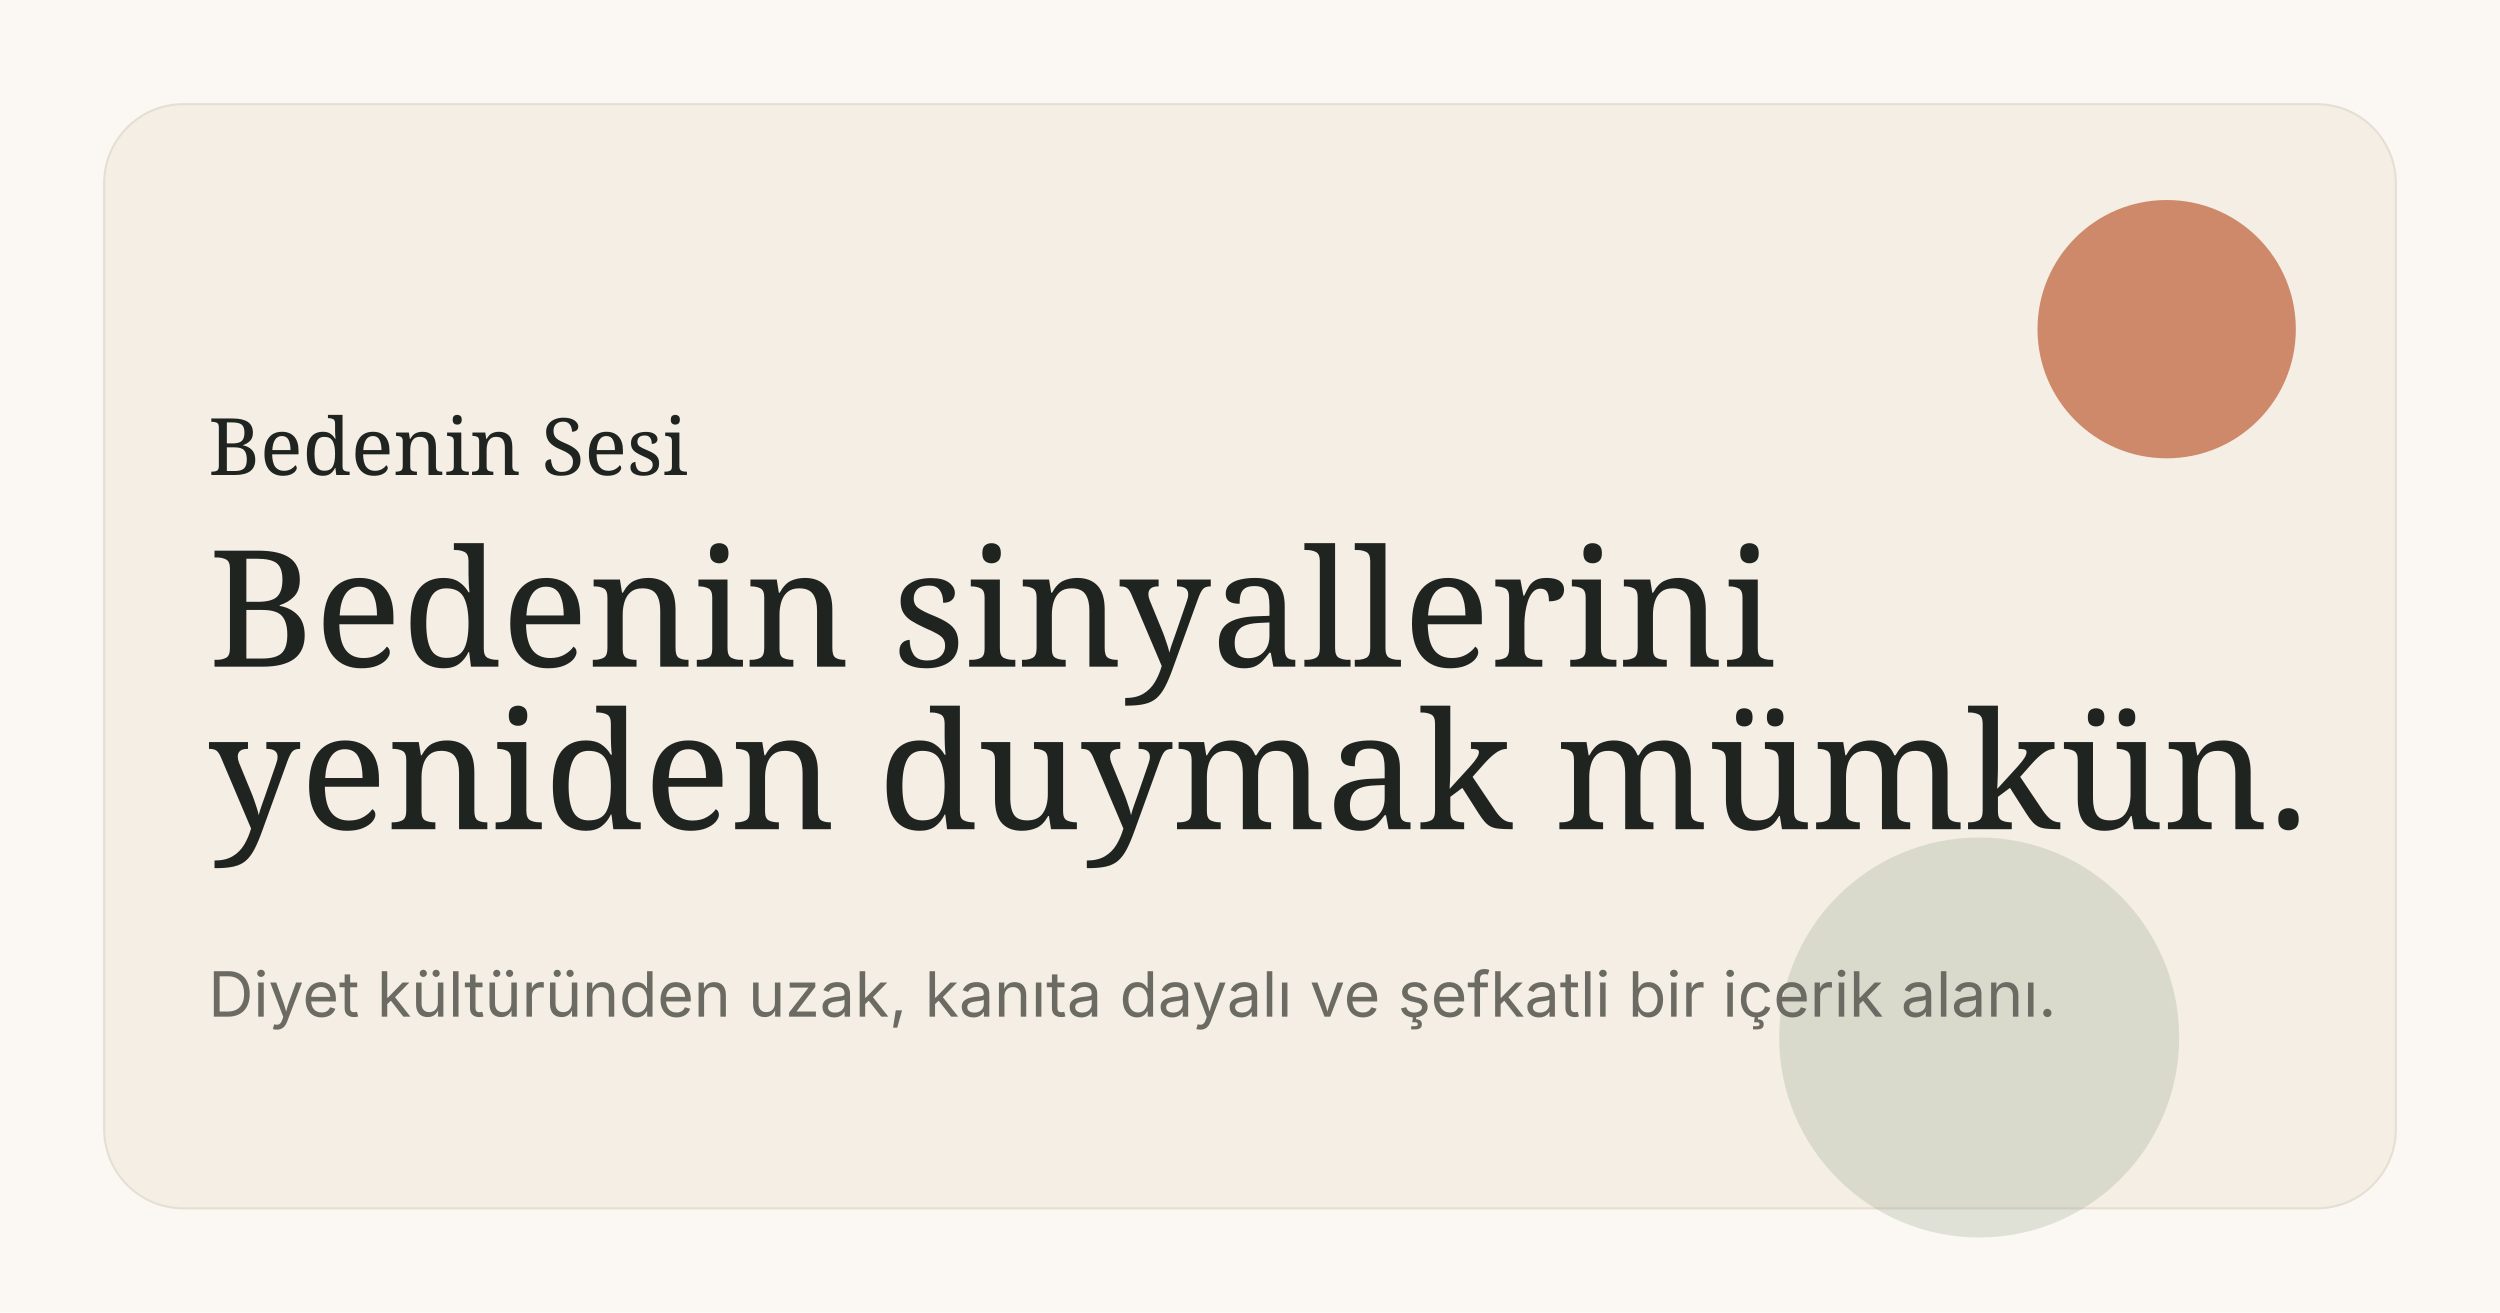
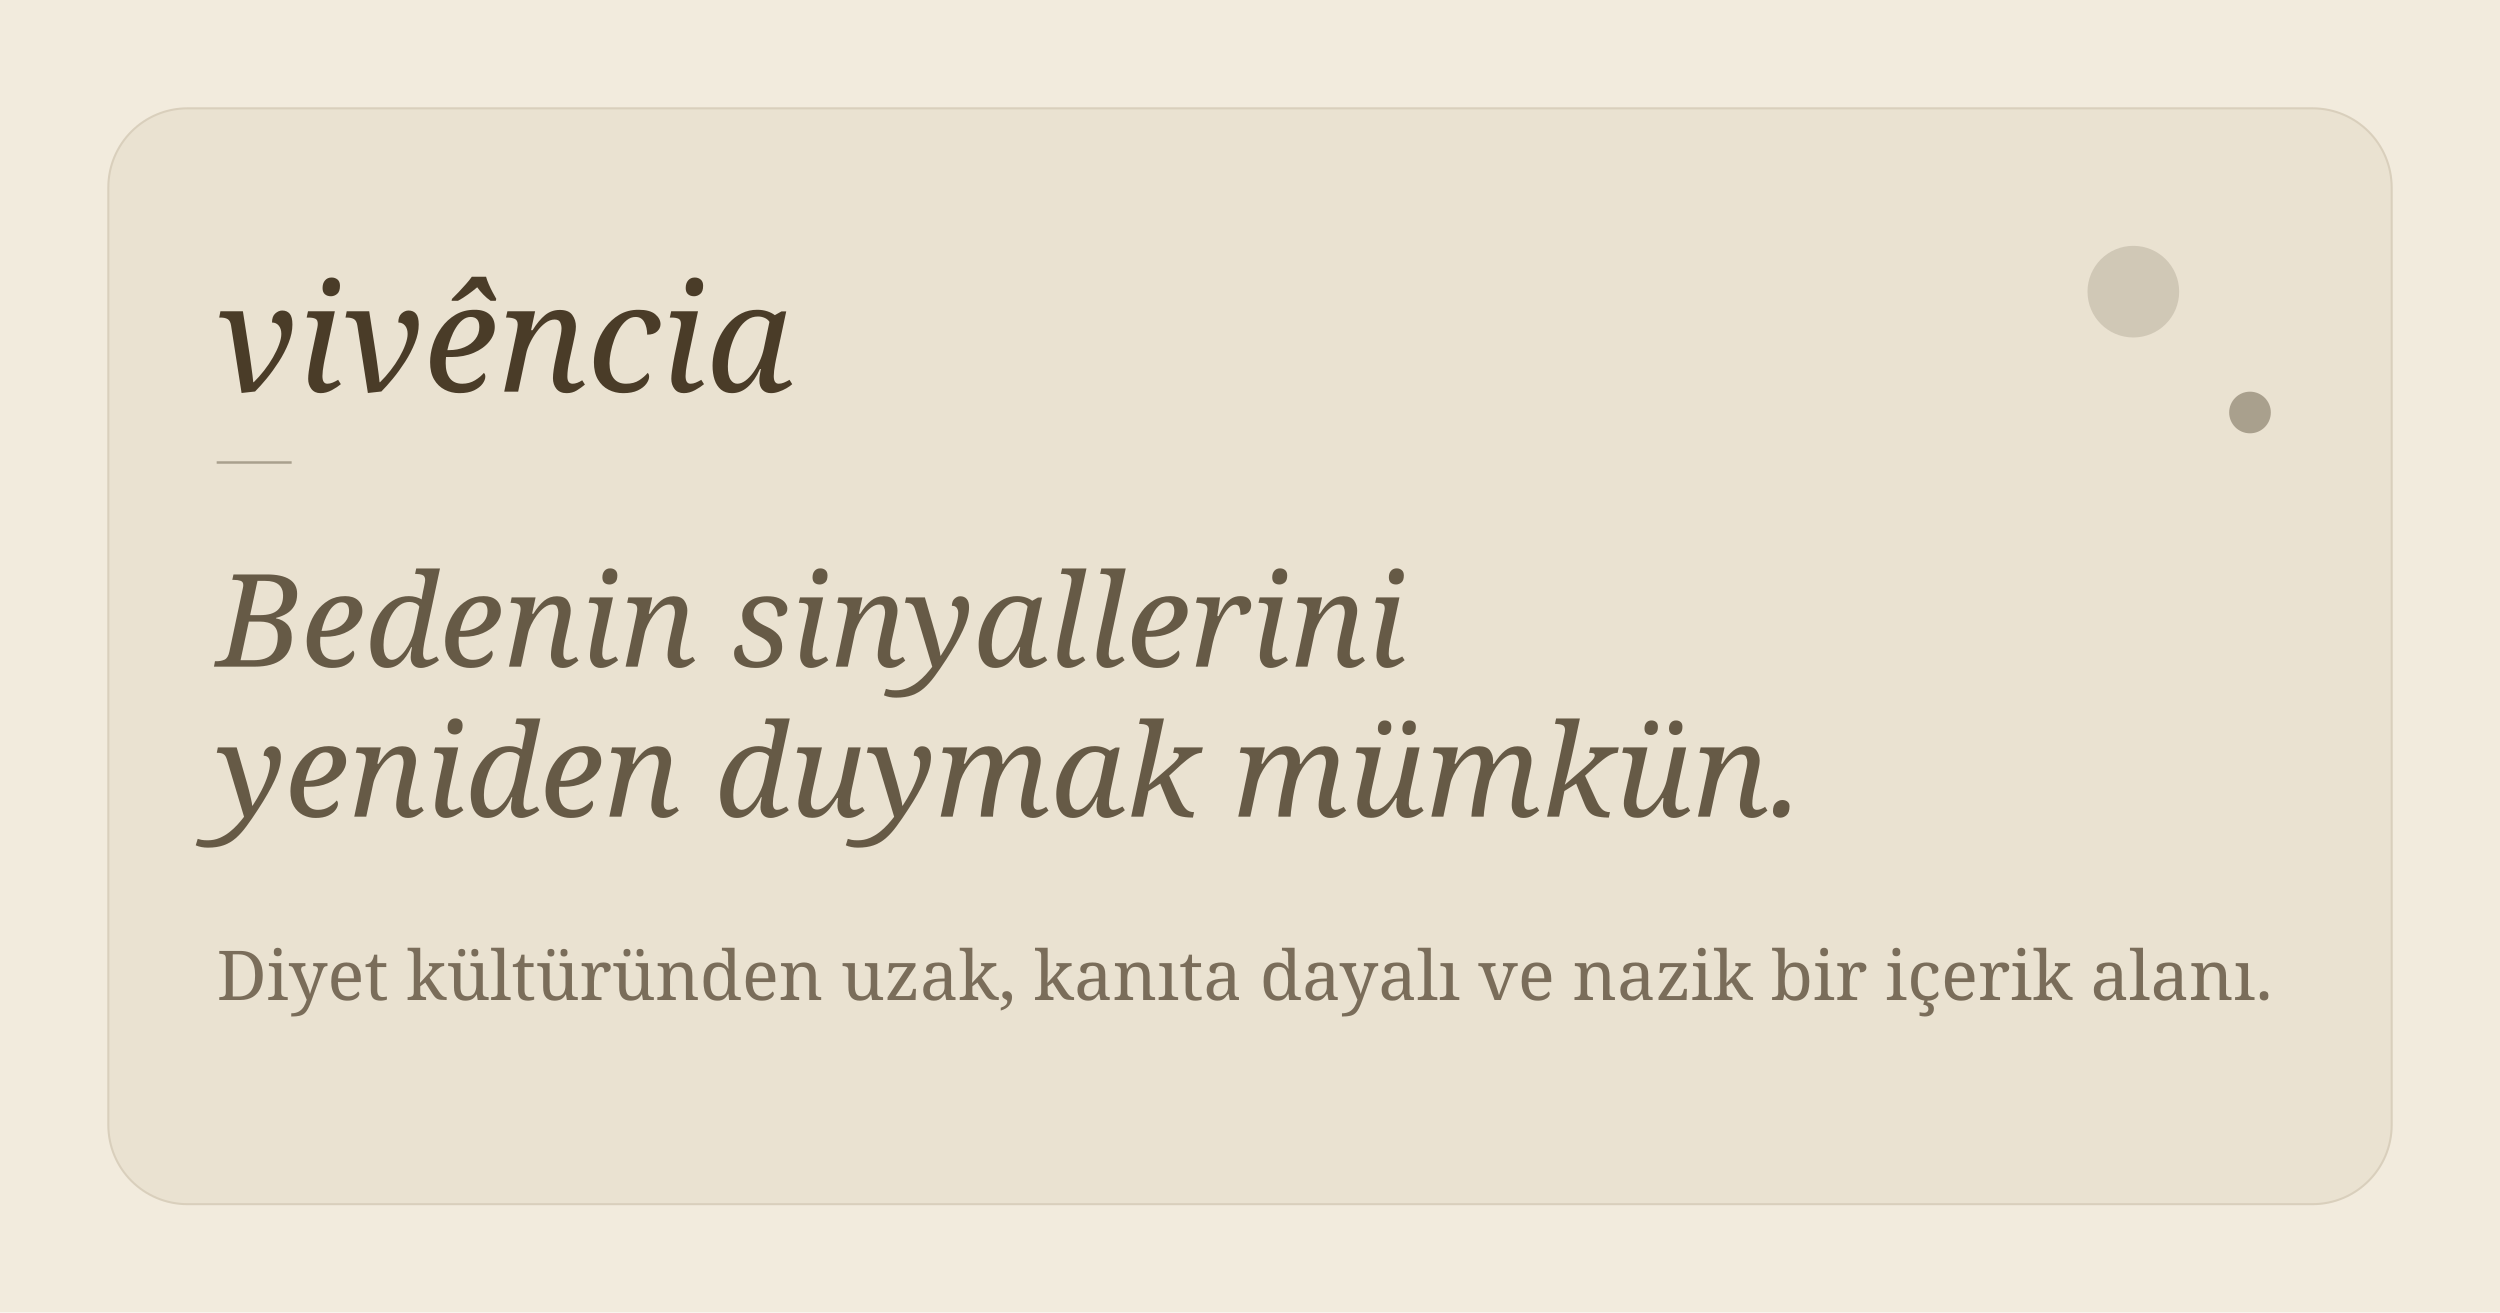
<svg xmlns="http://www.w3.org/2000/svg" viewBox="0 0 1200 630">
-   <rect width="1200" height="630" fill="#FBF7F2" />
-   <rect x="50" y="50" width="1100" height="530" rx="38" fill="#F4EEE4" stroke="#E5DFD3" />
-   <circle cx="1040" cy="158" r="62" fill="#C87856" opacity="0.85" />
-   <circle cx="950" cy="498" r="96" fill="#5C7F5C" opacity="0.18" />
-   <text x="100" y="228" fill="#1F2420" font-size="38" font-family="Georgia, serif">Bedenin Sesi</text>
-   <text x="100" y="320" fill="#1F2420" font-size="78" font-family="Georgia, serif">Bedenin sinyallerini</text>
-   <text x="100" y="398" fill="#1F2420" font-size="78" font-family="Georgia, serif">yeniden duymak mümkün.</text>
-   <text x="100" y="488" fill="#6B6B63" font-size="30" font-family="Inter, Arial, sans-serif">Diyet kültüründen uzak, kanıta dayalı ve şefkatli bir içerik alanı.</text>
+   <rect width="1200" height="630" fill="#F2EBDD" />
+   <rect x="52" y="52" width="1096" height="526" rx="38" fill="#EAE2D1" stroke="#D9CFBC" />
+   <text x="104" y="188" fill="#4A3C28" font-size="72" font-family="Georgia, serif" font-style="italic">vivência</text>
+   <line x1="104" y1="222" x2="140" y2="222" stroke="#4A3C28" stroke-opacity="0.4" stroke-width="1.2" />
+   <text x="104" y="320" fill="#4A3C28" fill-opacity="0.82" font-size="62" font-family="Georgia, serif" font-style="italic">Bedenin sinyallerini</text>
+   <text x="104" y="392" fill="#4A3C28" fill-opacity="0.82" font-size="62" font-family="Georgia, serif" font-style="italic">yeniden duymak mümkün.</text>
+   <text x="104" y="480" fill="#4A3C28" fill-opacity="0.7" font-size="33" font-family="Georgia, serif">Diyet kültüründen uzak, kanıta dayalı ve nazik bir içerik alanı.</text>
+   <circle cx="1024" cy="140" r="22" fill="#4A3C28" fill-opacity="0.16" />
+   <circle cx="1080" cy="198" r="10" fill="#4A3C28" fill-opacity="0.4" />
</svg>
